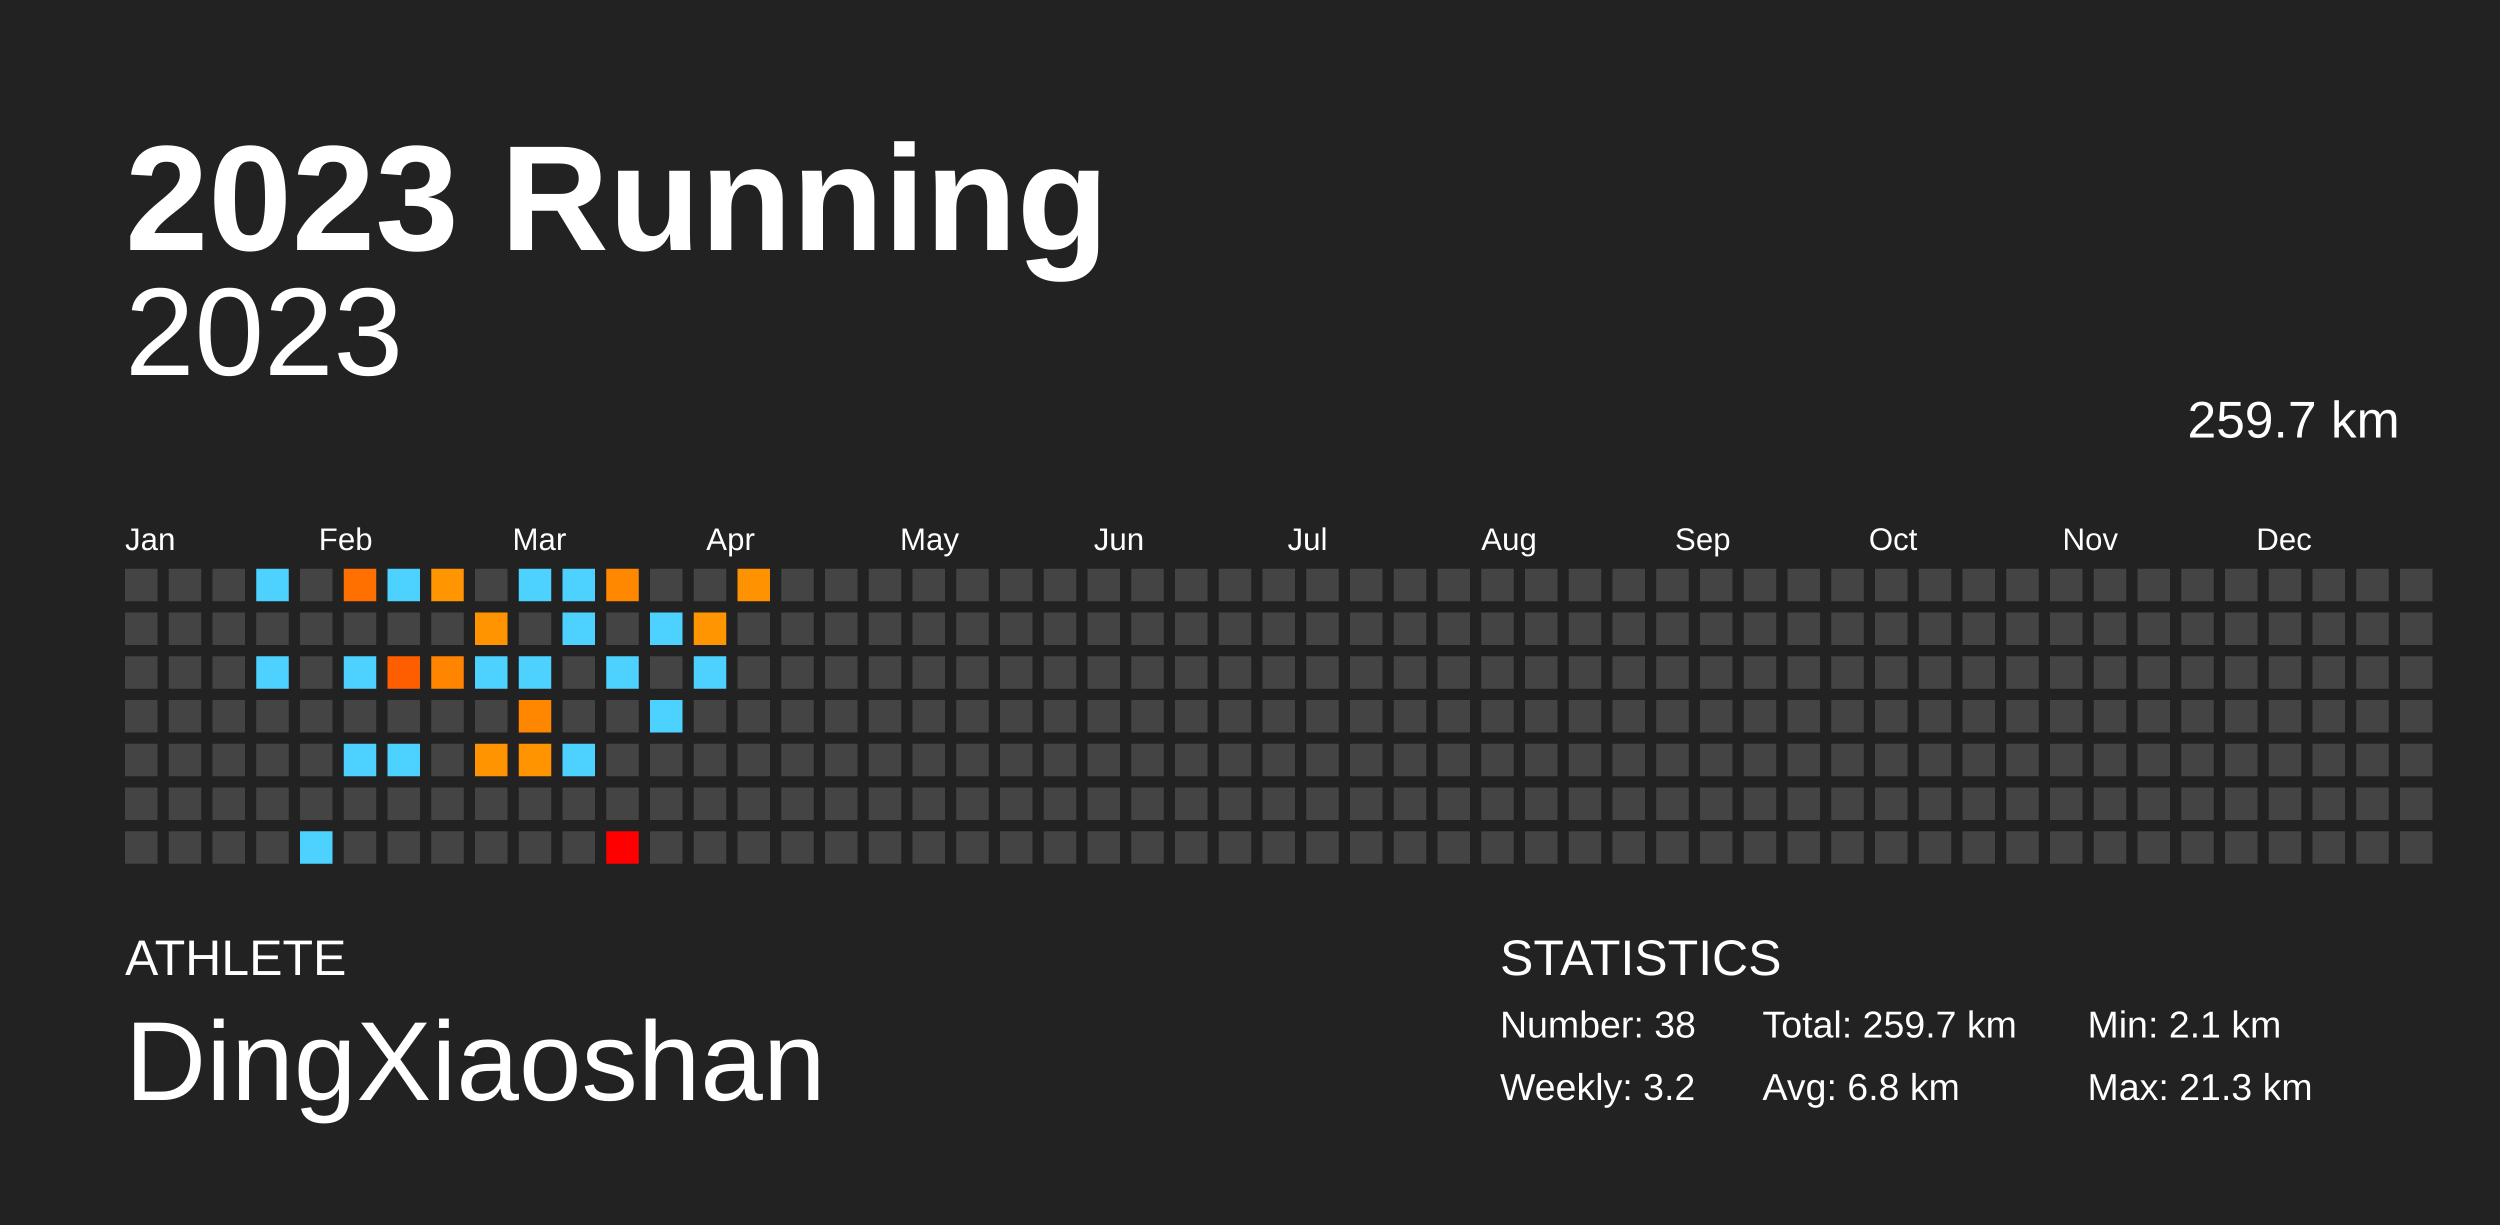
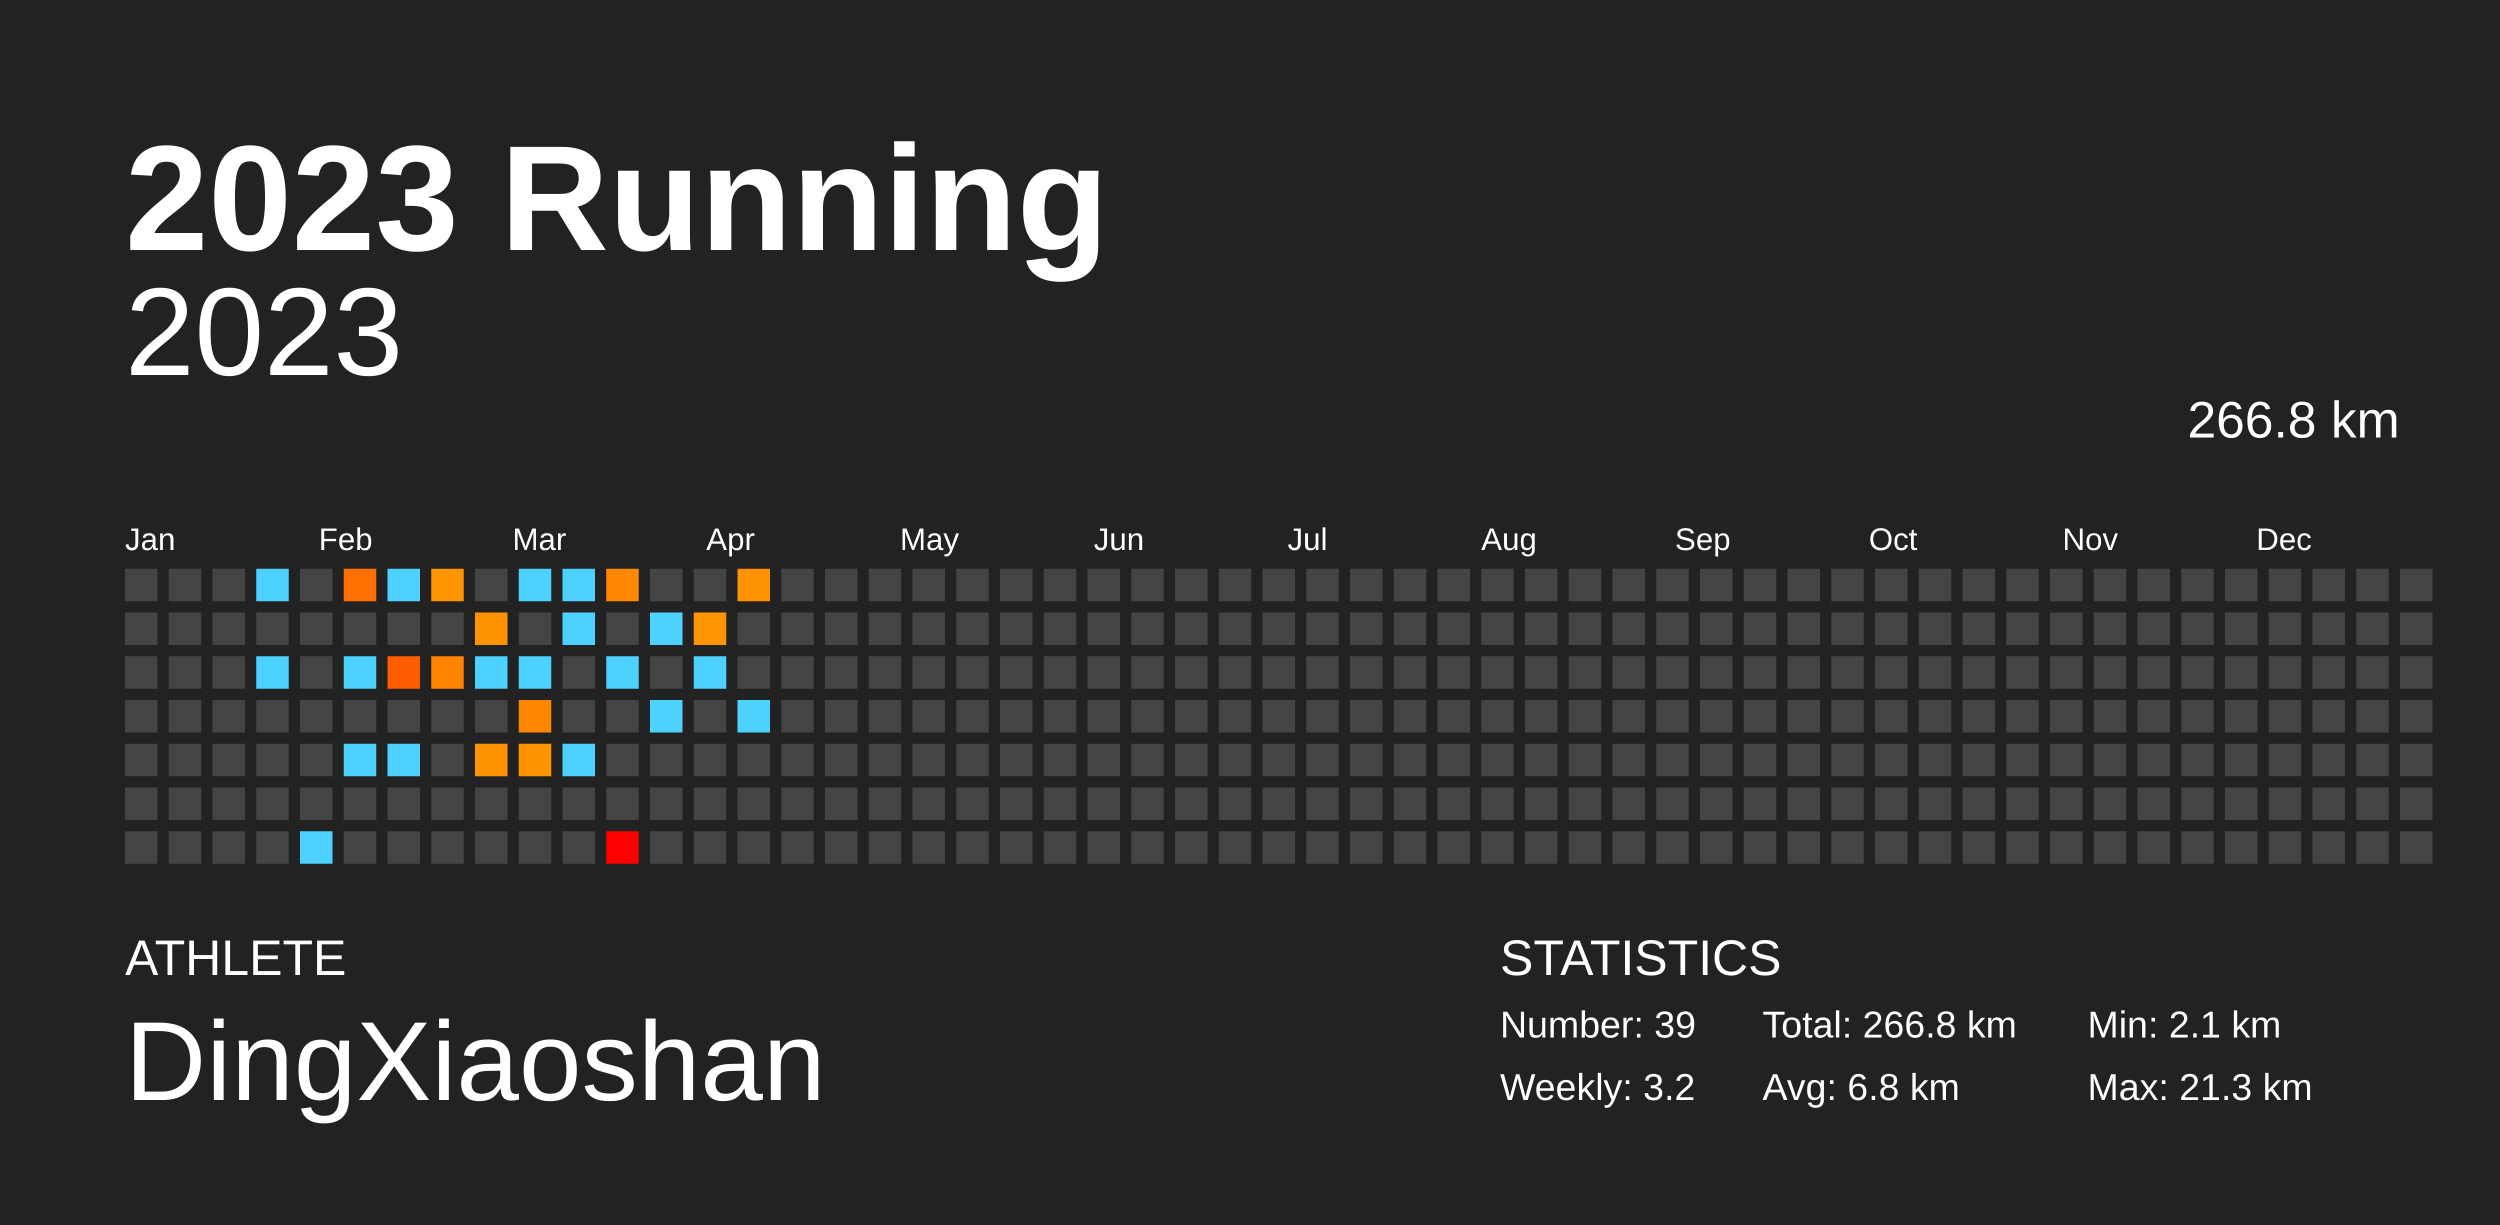
<svg xmlns="http://www.w3.org/2000/svg" baseProfile="full" height="98mm" version="1.1" viewBox="0,0,200,98" width="200mm">
  <defs />
  <rect fill="#222222" height="98" width="200" x="0" y="0" />
  <text fill="#FFFFFF" style="font-size:12px; font-family:Arial; font-weight:bold;" x="10" y="20">2023 Running</text>
  <text fill="#FFFFFF" style="font-size:4px; font-family:Arial" x="10" y="78">ATHLETE</text>
  <text fill="#FFFFFF" style="font-size:9px; font-family:Arial" x="10" y="88">DingXiaoshan</text>
  <text fill="#FFFFFF" style="font-size:4px; font-family:Arial" x="120" y="78">STATISTICS</text>
-   <text fill="#FFFFFF" style="font-size:3px; font-family:Arial" x="120" y="83">Number: 38</text>
+   <text fill="#FFFFFF" style="font-size:3px; font-family:Arial" x="120" y="83">Number: 39</text>
  <text fill="#FFFFFF" style="font-size:3px; font-family:Arial" x="120" y="88">Weekly: 3.2</text>
-   <text fill="#FFFFFF" style="font-size:3px; font-family:Arial" x="141" y="83">Total: 259.7 km</text>
+   <text fill="#FFFFFF" style="font-size:3px; font-family:Arial" x="141" y="83">Total: 266.8 km</text>
  <text fill="#FFFFFF" style="font-size:3px; font-family:Arial" x="141" y="88">Avg: 6.8 km</text>
  <text fill="#FFFFFF" style="font-size:3px; font-family:Arial" x="167" y="83">Min: 2.1 km</text>
  <text fill="#FFFFFF" style="font-size:3px; font-family:Arial" x="167" y="88">Max: 21.3 km</text>
  <text alignment-baseline="hanging" fill="#FFFFFF" style="font-size:10.0px; font-family:Arial;" x="10" y="30">2023</text>
-   <text alignment-baseline="hanging" fill="#FFFFFF" style="font-size:4.125px; font-family:Arial;" x="175" y="35">259.7 km</text>
+   <text alignment-baseline="hanging" fill="#FFFFFF" style="font-size:4.125px; font-family:Arial;" x="175" y="35">266.8 km</text>
  <text fill="#FFFFFF" style="font-size:2.5px; font-family:Arial" x="10.0" y="44">Jan</text>
  <text fill="#FFFFFF" style="font-size:2.5px; font-family:Arial" x="25.5" y="44">Feb</text>
  <text fill="#FFFFFF" style="font-size:2.5px; font-family:Arial" x="41.0" y="44">Mar</text>
  <text fill="#FFFFFF" style="font-size:2.5px; font-family:Arial" x="56.5" y="44">Apr</text>
  <text fill="#FFFFFF" style="font-size:2.5px; font-family:Arial" x="72.0" y="44">May</text>
  <text fill="#FFFFFF" style="font-size:2.5px; font-family:Arial" x="87.5" y="44">Jun</text>
  <text fill="#FFFFFF" style="font-size:2.5px; font-family:Arial" x="103.0" y="44">Jul</text>
  <text fill="#FFFFFF" style="font-size:2.5px; font-family:Arial" x="118.5" y="44">Aug</text>
  <text fill="#FFFFFF" style="font-size:2.5px; font-family:Arial" x="134.0" y="44">Sep</text>
  <text fill="#FFFFFF" style="font-size:2.5px; font-family:Arial" x="149.5" y="44">Oct</text>
  <text fill="#FFFFFF" style="font-size:2.5px; font-family:Arial" x="165.0" y="44">Nov</text>
  <text fill="#FFFFFF" style="font-size:2.5px; font-family:Arial" x="180.5" y="44">Dec</text>
  <rect fill="#444444" height="2.6" width="2.6" x="10.0" y="45.5" />
  <rect fill="#444444" height="2.6" width="2.6" x="10.0" y="49.0" />
  <rect fill="#444444" height="2.6" width="2.6" x="10.0" y="52.5" />
  <rect fill="#444444" height="2.6" width="2.6" x="10.0" y="56.0" />
  <rect fill="#444444" height="2.6" width="2.6" x="10.0" y="59.5" />
  <rect fill="#444444" height="2.6" width="2.6" x="10.0" y="63.0" />
  <rect fill="#444444" height="2.6" width="2.6" x="10.0" y="66.5" />
  <rect fill="#444444" height="2.6" width="2.6" x="13.5" y="45.5" />
  <rect fill="#444444" height="2.6" width="2.6" x="13.5" y="49.0" />
  <rect fill="#444444" height="2.6" width="2.6" x="13.5" y="52.5" />
  <rect fill="#444444" height="2.6" width="2.6" x="13.5" y="56.0" />
  <rect fill="#444444" height="2.6" width="2.6" x="13.5" y="59.5" />
  <rect fill="#444444" height="2.6" width="2.6" x="13.5" y="63.0" />
  <rect fill="#444444" height="2.6" width="2.6" x="13.5" y="66.5" />
  <rect fill="#444444" height="2.6" width="2.6" x="17.0" y="45.5" />
  <rect fill="#444444" height="2.6" width="2.6" x="17.0" y="49.0" />
  <rect fill="#444444" height="2.6" width="2.6" x="17.0" y="52.5" />
  <rect fill="#444444" height="2.6" width="2.6" x="17.0" y="56.0" />
  <rect fill="#444444" height="2.6" width="2.6" x="17.0" y="59.5" />
  <rect fill="#444444" height="2.6" width="2.6" x="17.0" y="63.0" />
  <rect fill="#444444" height="2.6" width="2.6" x="17.0" y="66.5" />
  <rect fill="#4dd2ff" height="2.6" width="2.6" x="20.5" y="45.5" />
  <rect fill="#444444" height="2.6" width="2.6" x="20.5" y="49.0" />
  <rect fill="#4dd2ff" height="2.6" width="2.6" x="20.5" y="52.5" />
  <rect fill="#444444" height="2.6" width="2.6" x="20.5" y="56.0" />
  <rect fill="#444444" height="2.6" width="2.6" x="20.5" y="59.5" />
  <rect fill="#444444" height="2.6" width="2.6" x="20.5" y="63.0" />
  <rect fill="#444444" height="2.6" width="2.6" x="20.5" y="66.5" />
  <rect fill="#444444" height="2.6" width="2.6" x="24.0" y="45.5" />
  <rect fill="#444444" height="2.6" width="2.6" x="24.0" y="49.0" />
  <rect fill="#444444" height="2.6" width="2.6" x="24.0" y="52.5" />
  <rect fill="#444444" height="2.6" width="2.6" x="24.0" y="56.0" />
  <rect fill="#444444" height="2.6" width="2.6" x="24.0" y="59.5" />
  <rect fill="#444444" height="2.6" width="2.6" x="24.0" y="63.0" />
  <rect fill="#4dd2ff" height="2.6" width="2.6" x="24.0" y="66.5" />
  <rect fill="#ff7000" height="2.6" width="2.6" x="27.5" y="45.5" />
  <rect fill="#444444" height="2.6" width="2.6" x="27.5" y="49.0" />
  <rect fill="#4dd2ff" height="2.6" width="2.6" x="27.5" y="52.5" />
  <rect fill="#444444" height="2.6" width="2.6" x="27.5" y="56.0" />
  <rect fill="#4dd2ff" height="2.6" width="2.6" x="27.5" y="59.5" />
  <rect fill="#444444" height="2.6" width="2.6" x="27.5" y="63.0" />
  <rect fill="#444444" height="2.6" width="2.6" x="27.5" y="66.5" />
  <rect fill="#4dd2ff" height="2.6" width="2.6" x="31.0" y="45.5" />
  <rect fill="#444444" height="2.6" width="2.6" x="31.0" y="49.0" />
  <rect fill="#ff5e00" height="2.6" width="2.6" x="31.0" y="52.5" />
  <rect fill="#444444" height="2.6" width="2.6" x="31.0" y="56.0" />
  <rect fill="#4dd2ff" height="2.6" width="2.6" x="31.0" y="59.5" />
  <rect fill="#444444" height="2.6" width="2.6" x="31.0" y="63.0" />
  <rect fill="#444444" height="2.6" width="2.6" x="31.0" y="66.5" />
  <rect fill="#ff9500" height="2.6" width="2.6" x="34.5" y="45.5" />
  <rect fill="#444444" height="2.6" width="2.6" x="34.5" y="49.0" />
  <rect fill="#ff8500" height="2.6" width="2.6" x="34.5" y="52.5" />
  <rect fill="#444444" height="2.6" width="2.6" x="34.5" y="56.0" />
  <rect fill="#444444" height="2.6" width="2.6" x="34.5" y="59.5" />
  <rect fill="#444444" height="2.6" width="2.6" x="34.5" y="63.0" />
  <rect fill="#444444" height="2.6" width="2.6" x="34.5" y="66.5" />
  <rect fill="#444444" height="2.6" width="2.6" x="38.0" y="45.5" />
  <rect fill="#ff9400" height="2.6" width="2.6" x="38.0" y="49.0" />
  <rect fill="#4dd2ff" height="2.6" width="2.6" x="38.0" y="52.5" />
  <rect fill="#444444" height="2.6" width="2.6" x="38.0" y="56.0" />
  <rect fill="#ff9300" height="2.6" width="2.6" x="38.0" y="59.5" />
  <rect fill="#444444" height="2.6" width="2.6" x="38.0" y="63.0" />
  <rect fill="#444444" height="2.6" width="2.6" x="38.0" y="66.5" />
  <rect fill="#4dd2ff" height="2.6" width="2.6" x="41.5" y="45.5" />
  <rect fill="#444444" height="2.6" width="2.6" x="41.5" y="49.0" />
  <rect fill="#4dd2ff" height="2.6" width="2.6" x="41.5" y="52.5" />
  <rect fill="#ff8700" height="2.6" width="2.6" x="41.5" y="56.0" />
  <rect fill="#ff9300" height="2.6" width="2.6" x="41.5" y="59.5" />
  <rect fill="#444444" height="2.6" width="2.6" x="41.5" y="63.0" />
  <rect fill="#444444" height="2.6" width="2.6" x="41.5" y="66.5" />
  <rect fill="#4dd2ff" height="2.6" width="2.6" x="45.0" y="45.5" />
  <rect fill="#4dd2ff" height="2.6" width="2.6" x="45.0" y="49.0" />
  <rect fill="#444444" height="2.6" width="2.6" x="45.0" y="52.5" />
  <rect fill="#444444" height="2.6" width="2.6" x="45.0" y="56.0" />
  <rect fill="#4dd2ff" height="2.6" width="2.6" x="45.0" y="59.5" />
  <rect fill="#444444" height="2.6" width="2.6" x="45.0" y="63.0" />
  <rect fill="#444444" height="2.6" width="2.6" x="45.0" y="66.5" />
  <rect fill="#ff8800" height="2.6" width="2.6" x="48.5" y="45.5" />
  <rect fill="#444444" height="2.6" width="2.6" x="48.5" y="49.0" />
  <rect fill="#4dd2ff" height="2.6" width="2.6" x="48.5" y="52.5" />
  <rect fill="#444444" height="2.6" width="2.6" x="48.5" y="56.0" />
  <rect fill="#444444" height="2.6" width="2.6" x="48.5" y="59.5" />
  <rect fill="#444444" height="2.6" width="2.6" x="48.5" y="63.0" />
  <rect fill="red" height="2.6" width="2.6" x="48.5" y="66.5" />
  <rect fill="#444444" height="2.6" width="2.6" x="52.0" y="45.5" />
  <rect fill="#4dd2ff" height="2.6" width="2.6" x="52.0" y="49.0" />
  <rect fill="#444444" height="2.6" width="2.6" x="52.0" y="52.5" />
  <rect fill="#4dd2ff" height="2.6" width="2.6" x="52.0" y="56.0" />
  <rect fill="#444444" height="2.6" width="2.6" x="52.0" y="59.5" />
  <rect fill="#444444" height="2.6" width="2.6" x="52.0" y="63.0" />
  <rect fill="#444444" height="2.6" width="2.6" x="52.0" y="66.5" />
  <rect fill="#444444" height="2.6" width="2.6" x="55.5" y="45.5" />
  <rect fill="#ff9500" height="2.6" width="2.6" x="55.5" y="49.0" />
  <rect fill="#4dd2ff" height="2.6" width="2.6" x="55.5" y="52.5" />
  <rect fill="#444444" height="2.6" width="2.6" x="55.5" y="56.0" />
  <rect fill="#444444" height="2.6" width="2.6" x="55.5" y="59.5" />
  <rect fill="#444444" height="2.6" width="2.6" x="55.5" y="63.0" />
  <rect fill="#444444" height="2.6" width="2.6" x="55.5" y="66.5" />
  <rect fill="#ff9200" height="2.6" width="2.6" x="59.0" y="45.5" />
  <rect fill="#444444" height="2.6" width="2.6" x="59.0" y="49.0" />
  <rect fill="#444444" height="2.6" width="2.6" x="59.0" y="52.5" />
-   <rect fill="#444444" height="2.6" width="2.6" x="59.0" y="56.0" />
+   <rect fill="#4dd2ff" height="2.6" width="2.6" x="59.0" y="56.0" />
  <rect fill="#444444" height="2.6" width="2.6" x="59.0" y="59.5" />
  <rect fill="#444444" height="2.6" width="2.6" x="59.0" y="63.0" />
  <rect fill="#444444" height="2.6" width="2.6" x="59.0" y="66.5" />
  <rect fill="#444444" height="2.6" width="2.6" x="62.5" y="45.5" />
  <rect fill="#444444" height="2.6" width="2.6" x="62.5" y="49.0" />
  <rect fill="#444444" height="2.6" width="2.6" x="62.5" y="52.5" />
  <rect fill="#444444" height="2.6" width="2.6" x="62.5" y="56.0" />
  <rect fill="#444444" height="2.6" width="2.6" x="62.5" y="59.5" />
  <rect fill="#444444" height="2.6" width="2.6" x="62.5" y="63.0" />
  <rect fill="#444444" height="2.6" width="2.6" x="62.5" y="66.5" />
  <rect fill="#444444" height="2.6" width="2.6" x="66.0" y="45.5" />
  <rect fill="#444444" height="2.6" width="2.6" x="66.0" y="49.0" />
  <rect fill="#444444" height="2.6" width="2.6" x="66.0" y="52.5" />
  <rect fill="#444444" height="2.6" width="2.6" x="66.0" y="56.0" />
  <rect fill="#444444" height="2.6" width="2.6" x="66.0" y="59.5" />
  <rect fill="#444444" height="2.6" width="2.6" x="66.0" y="63.0" />
  <rect fill="#444444" height="2.6" width="2.6" x="66.0" y="66.5" />
  <rect fill="#444444" height="2.6" width="2.6" x="69.5" y="45.5" />
  <rect fill="#444444" height="2.6" width="2.6" x="69.5" y="49.0" />
  <rect fill="#444444" height="2.6" width="2.6" x="69.5" y="52.5" />
  <rect fill="#444444" height="2.6" width="2.6" x="69.5" y="56.0" />
  <rect fill="#444444" height="2.6" width="2.6" x="69.5" y="59.5" />
  <rect fill="#444444" height="2.6" width="2.6" x="69.5" y="63.0" />
  <rect fill="#444444" height="2.6" width="2.6" x="69.5" y="66.5" />
  <rect fill="#444444" height="2.6" width="2.6" x="73.0" y="45.5" />
  <rect fill="#444444" height="2.6" width="2.6" x="73.0" y="49.0" />
  <rect fill="#444444" height="2.6" width="2.6" x="73.0" y="52.5" />
  <rect fill="#444444" height="2.6" width="2.6" x="73.0" y="56.0" />
  <rect fill="#444444" height="2.6" width="2.6" x="73.0" y="59.5" />
  <rect fill="#444444" height="2.6" width="2.6" x="73.0" y="63.0" />
  <rect fill="#444444" height="2.6" width="2.6" x="73.0" y="66.5" />
  <rect fill="#444444" height="2.6" width="2.6" x="76.5" y="45.5" />
  <rect fill="#444444" height="2.6" width="2.6" x="76.5" y="49.0" />
  <rect fill="#444444" height="2.6" width="2.6" x="76.5" y="52.5" />
  <rect fill="#444444" height="2.6" width="2.6" x="76.5" y="56.0" />
  <rect fill="#444444" height="2.6" width="2.6" x="76.5" y="59.5" />
  <rect fill="#444444" height="2.6" width="2.6" x="76.5" y="63.0" />
  <rect fill="#444444" height="2.6" width="2.6" x="76.5" y="66.5" />
  <rect fill="#444444" height="2.6" width="2.6" x="80.0" y="45.5" />
  <rect fill="#444444" height="2.6" width="2.6" x="80.0" y="49.0" />
  <rect fill="#444444" height="2.6" width="2.6" x="80.0" y="52.5" />
  <rect fill="#444444" height="2.6" width="2.6" x="80.0" y="56.0" />
  <rect fill="#444444" height="2.6" width="2.6" x="80.0" y="59.5" />
  <rect fill="#444444" height="2.6" width="2.6" x="80.0" y="63.0" />
  <rect fill="#444444" height="2.6" width="2.6" x="80.0" y="66.5" />
  <rect fill="#444444" height="2.6" width="2.6" x="83.5" y="45.5" />
  <rect fill="#444444" height="2.6" width="2.6" x="83.5" y="49.0" />
  <rect fill="#444444" height="2.6" width="2.6" x="83.5" y="52.5" />
  <rect fill="#444444" height="2.6" width="2.6" x="83.5" y="56.0" />
  <rect fill="#444444" height="2.6" width="2.6" x="83.5" y="59.5" />
  <rect fill="#444444" height="2.6" width="2.6" x="83.5" y="63.0" />
  <rect fill="#444444" height="2.6" width="2.6" x="83.5" y="66.5" />
  <rect fill="#444444" height="2.6" width="2.6" x="87.0" y="45.5" />
  <rect fill="#444444" height="2.6" width="2.6" x="87.0" y="49.0" />
  <rect fill="#444444" height="2.6" width="2.6" x="87.0" y="52.5" />
  <rect fill="#444444" height="2.6" width="2.6" x="87.0" y="56.0" />
  <rect fill="#444444" height="2.6" width="2.6" x="87.0" y="59.5" />
  <rect fill="#444444" height="2.6" width="2.6" x="87.0" y="63.0" />
  <rect fill="#444444" height="2.6" width="2.6" x="87.0" y="66.5" />
  <rect fill="#444444" height="2.6" width="2.6" x="90.5" y="45.5" />
  <rect fill="#444444" height="2.6" width="2.6" x="90.5" y="49.0" />
  <rect fill="#444444" height="2.6" width="2.6" x="90.5" y="52.5" />
  <rect fill="#444444" height="2.6" width="2.6" x="90.5" y="56.0" />
  <rect fill="#444444" height="2.6" width="2.6" x="90.5" y="59.5" />
  <rect fill="#444444" height="2.6" width="2.6" x="90.5" y="63.0" />
  <rect fill="#444444" height="2.6" width="2.6" x="90.5" y="66.5" />
  <rect fill="#444444" height="2.6" width="2.6" x="94.0" y="45.5" />
  <rect fill="#444444" height="2.6" width="2.6" x="94.0" y="49.0" />
  <rect fill="#444444" height="2.6" width="2.6" x="94.0" y="52.5" />
  <rect fill="#444444" height="2.6" width="2.6" x="94.0" y="56.0" />
  <rect fill="#444444" height="2.6" width="2.6" x="94.0" y="59.5" />
  <rect fill="#444444" height="2.6" width="2.6" x="94.0" y="63.0" />
  <rect fill="#444444" height="2.6" width="2.6" x="94.0" y="66.5" />
  <rect fill="#444444" height="2.6" width="2.6" x="97.5" y="45.5" />
  <rect fill="#444444" height="2.6" width="2.6" x="97.5" y="49.0" />
  <rect fill="#444444" height="2.6" width="2.6" x="97.5" y="52.5" />
  <rect fill="#444444" height="2.6" width="2.6" x="97.5" y="56.0" />
  <rect fill="#444444" height="2.6" width="2.6" x="97.5" y="59.5" />
  <rect fill="#444444" height="2.6" width="2.6" x="97.5" y="63.0" />
  <rect fill="#444444" height="2.6" width="2.6" x="97.5" y="66.5" />
  <rect fill="#444444" height="2.6" width="2.6" x="101.0" y="45.5" />
  <rect fill="#444444" height="2.6" width="2.6" x="101.0" y="49.0" />
  <rect fill="#444444" height="2.6" width="2.6" x="101.0" y="52.5" />
  <rect fill="#444444" height="2.6" width="2.6" x="101.0" y="56.0" />
  <rect fill="#444444" height="2.6" width="2.6" x="101.0" y="59.5" />
  <rect fill="#444444" height="2.6" width="2.6" x="101.0" y="63.0" />
  <rect fill="#444444" height="2.6" width="2.6" x="101.0" y="66.5" />
  <rect fill="#444444" height="2.6" width="2.6" x="104.5" y="45.5" />
  <rect fill="#444444" height="2.6" width="2.6" x="104.5" y="49.0" />
  <rect fill="#444444" height="2.6" width="2.6" x="104.5" y="52.5" />
  <rect fill="#444444" height="2.6" width="2.6" x="104.5" y="56.0" />
  <rect fill="#444444" height="2.6" width="2.6" x="104.5" y="59.5" />
  <rect fill="#444444" height="2.6" width="2.6" x="104.5" y="63.0" />
  <rect fill="#444444" height="2.6" width="2.6" x="104.5" y="66.5" />
  <rect fill="#444444" height="2.6" width="2.6" x="108.0" y="45.5" />
  <rect fill="#444444" height="2.6" width="2.6" x="108.0" y="49.0" />
  <rect fill="#444444" height="2.6" width="2.6" x="108.0" y="52.5" />
  <rect fill="#444444" height="2.6" width="2.6" x="108.0" y="56.0" />
  <rect fill="#444444" height="2.6" width="2.6" x="108.0" y="59.5" />
  <rect fill="#444444" height="2.6" width="2.6" x="108.0" y="63.0" />
  <rect fill="#444444" height="2.6" width="2.6" x="108.0" y="66.5" />
  <rect fill="#444444" height="2.6" width="2.6" x="111.5" y="45.5" />
  <rect fill="#444444" height="2.6" width="2.6" x="111.5" y="49.0" />
  <rect fill="#444444" height="2.6" width="2.6" x="111.5" y="52.5" />
  <rect fill="#444444" height="2.6" width="2.6" x="111.5" y="56.0" />
  <rect fill="#444444" height="2.6" width="2.6" x="111.5" y="59.5" />
  <rect fill="#444444" height="2.6" width="2.6" x="111.5" y="63.0" />
  <rect fill="#444444" height="2.6" width="2.6" x="111.5" y="66.5" />
  <rect fill="#444444" height="2.6" width="2.6" x="115.0" y="45.5" />
  <rect fill="#444444" height="2.6" width="2.6" x="115.0" y="49.0" />
  <rect fill="#444444" height="2.6" width="2.6" x="115.0" y="52.5" />
  <rect fill="#444444" height="2.6" width="2.6" x="115.0" y="56.0" />
  <rect fill="#444444" height="2.6" width="2.6" x="115.0" y="59.5" />
  <rect fill="#444444" height="2.6" width="2.6" x="115.0" y="63.0" />
  <rect fill="#444444" height="2.6" width="2.6" x="115.0" y="66.5" />
  <rect fill="#444444" height="2.6" width="2.6" x="118.5" y="45.5" />
  <rect fill="#444444" height="2.6" width="2.6" x="118.5" y="49.0" />
  <rect fill="#444444" height="2.6" width="2.6" x="118.5" y="52.5" />
  <rect fill="#444444" height="2.6" width="2.6" x="118.5" y="56.0" />
  <rect fill="#444444" height="2.6" width="2.6" x="118.5" y="59.5" />
  <rect fill="#444444" height="2.6" width="2.6" x="118.5" y="63.0" />
  <rect fill="#444444" height="2.6" width="2.6" x="118.5" y="66.5" />
  <rect fill="#444444" height="2.6" width="2.6" x="122.0" y="45.5" />
  <rect fill="#444444" height="2.6" width="2.6" x="122.0" y="49.0" />
  <rect fill="#444444" height="2.6" width="2.6" x="122.0" y="52.5" />
  <rect fill="#444444" height="2.6" width="2.6" x="122.0" y="56.0" />
  <rect fill="#444444" height="2.6" width="2.6" x="122.0" y="59.5" />
  <rect fill="#444444" height="2.6" width="2.6" x="122.0" y="63.0" />
  <rect fill="#444444" height="2.6" width="2.6" x="122.0" y="66.5" />
  <rect fill="#444444" height="2.6" width="2.6" x="125.5" y="45.5" />
  <rect fill="#444444" height="2.6" width="2.6" x="125.5" y="49.0" />
  <rect fill="#444444" height="2.6" width="2.6" x="125.5" y="52.5" />
  <rect fill="#444444" height="2.6" width="2.6" x="125.5" y="56.0" />
  <rect fill="#444444" height="2.6" width="2.6" x="125.5" y="59.5" />
  <rect fill="#444444" height="2.6" width="2.6" x="125.5" y="63.0" />
  <rect fill="#444444" height="2.6" width="2.6" x="125.5" y="66.5" />
  <rect fill="#444444" height="2.6" width="2.6" x="129.0" y="45.5" />
  <rect fill="#444444" height="2.6" width="2.6" x="129.0" y="49.0" />
  <rect fill="#444444" height="2.6" width="2.6" x="129.0" y="52.5" />
  <rect fill="#444444" height="2.6" width="2.6" x="129.0" y="56.0" />
  <rect fill="#444444" height="2.6" width="2.6" x="129.0" y="59.5" />
  <rect fill="#444444" height="2.6" width="2.6" x="129.0" y="63.0" />
  <rect fill="#444444" height="2.6" width="2.6" x="129.0" y="66.5" />
  <rect fill="#444444" height="2.6" width="2.6" x="132.5" y="45.5" />
  <rect fill="#444444" height="2.6" width="2.6" x="132.5" y="49.0" />
  <rect fill="#444444" height="2.6" width="2.6" x="132.5" y="52.5" />
  <rect fill="#444444" height="2.6" width="2.6" x="132.5" y="56.0" />
  <rect fill="#444444" height="2.6" width="2.6" x="132.5" y="59.5" />
  <rect fill="#444444" height="2.6" width="2.6" x="132.5" y="63.0" />
  <rect fill="#444444" height="2.6" width="2.6" x="132.5" y="66.5" />
  <rect fill="#444444" height="2.6" width="2.6" x="136.0" y="45.5" />
  <rect fill="#444444" height="2.6" width="2.6" x="136.0" y="49.0" />
  <rect fill="#444444" height="2.6" width="2.6" x="136.0" y="52.5" />
  <rect fill="#444444" height="2.6" width="2.6" x="136.0" y="56.0" />
  <rect fill="#444444" height="2.6" width="2.6" x="136.0" y="59.5" />
  <rect fill="#444444" height="2.6" width="2.6" x="136.0" y="63.0" />
  <rect fill="#444444" height="2.6" width="2.6" x="136.0" y="66.5" />
  <rect fill="#444444" height="2.6" width="2.6" x="139.5" y="45.5" />
  <rect fill="#444444" height="2.6" width="2.6" x="139.5" y="49.0" />
  <rect fill="#444444" height="2.6" width="2.6" x="139.5" y="52.5" />
  <rect fill="#444444" height="2.6" width="2.6" x="139.5" y="56.0" />
  <rect fill="#444444" height="2.6" width="2.6" x="139.5" y="59.5" />
  <rect fill="#444444" height="2.6" width="2.6" x="139.5" y="63.0" />
  <rect fill="#444444" height="2.6" width="2.6" x="139.5" y="66.5" />
  <rect fill="#444444" height="2.6" width="2.6" x="143.0" y="45.5" />
  <rect fill="#444444" height="2.6" width="2.6" x="143.0" y="49.0" />
  <rect fill="#444444" height="2.6" width="2.6" x="143.0" y="52.5" />
  <rect fill="#444444" height="2.6" width="2.6" x="143.0" y="56.0" />
  <rect fill="#444444" height="2.6" width="2.6" x="143.0" y="59.5" />
  <rect fill="#444444" height="2.6" width="2.6" x="143.0" y="63.0" />
  <rect fill="#444444" height="2.6" width="2.6" x="143.0" y="66.5" />
  <rect fill="#444444" height="2.6" width="2.6" x="146.5" y="45.5" />
  <rect fill="#444444" height="2.6" width="2.6" x="146.5" y="49.0" />
  <rect fill="#444444" height="2.6" width="2.6" x="146.5" y="52.5" />
  <rect fill="#444444" height="2.6" width="2.6" x="146.5" y="56.0" />
  <rect fill="#444444" height="2.6" width="2.6" x="146.5" y="59.5" />
  <rect fill="#444444" height="2.6" width="2.6" x="146.5" y="63.0" />
  <rect fill="#444444" height="2.6" width="2.6" x="146.5" y="66.5" />
  <rect fill="#444444" height="2.6" width="2.6" x="150.0" y="45.5" />
  <rect fill="#444444" height="2.6" width="2.6" x="150.0" y="49.0" />
  <rect fill="#444444" height="2.6" width="2.6" x="150.0" y="52.5" />
  <rect fill="#444444" height="2.6" width="2.6" x="150.0" y="56.0" />
  <rect fill="#444444" height="2.6" width="2.6" x="150.0" y="59.5" />
  <rect fill="#444444" height="2.6" width="2.6" x="150.0" y="63.0" />
  <rect fill="#444444" height="2.6" width="2.6" x="150.0" y="66.5" />
  <rect fill="#444444" height="2.6" width="2.6" x="153.5" y="45.5" />
  <rect fill="#444444" height="2.6" width="2.6" x="153.5" y="49.0" />
  <rect fill="#444444" height="2.6" width="2.6" x="153.5" y="52.5" />
  <rect fill="#444444" height="2.6" width="2.6" x="153.5" y="56.0" />
  <rect fill="#444444" height="2.6" width="2.6" x="153.5" y="59.5" />
  <rect fill="#444444" height="2.6" width="2.6" x="153.5" y="63.0" />
  <rect fill="#444444" height="2.6" width="2.6" x="153.5" y="66.5" />
  <rect fill="#444444" height="2.6" width="2.6" x="157.0" y="45.5" />
  <rect fill="#444444" height="2.6" width="2.6" x="157.0" y="49.0" />
  <rect fill="#444444" height="2.6" width="2.6" x="157.0" y="52.5" />
  <rect fill="#444444" height="2.6" width="2.6" x="157.0" y="56.0" />
  <rect fill="#444444" height="2.6" width="2.6" x="157.0" y="59.5" />
  <rect fill="#444444" height="2.6" width="2.6" x="157.0" y="63.0" />
  <rect fill="#444444" height="2.6" width="2.6" x="157.0" y="66.5" />
  <rect fill="#444444" height="2.6" width="2.6" x="160.5" y="45.5" />
  <rect fill="#444444" height="2.6" width="2.6" x="160.5" y="49.0" />
  <rect fill="#444444" height="2.6" width="2.6" x="160.5" y="52.5" />
  <rect fill="#444444" height="2.6" width="2.6" x="160.5" y="56.0" />
  <rect fill="#444444" height="2.6" width="2.6" x="160.5" y="59.5" />
  <rect fill="#444444" height="2.6" width="2.6" x="160.5" y="63.0" />
  <rect fill="#444444" height="2.6" width="2.6" x="160.5" y="66.5" />
  <rect fill="#444444" height="2.6" width="2.6" x="164.0" y="45.5" />
  <rect fill="#444444" height="2.6" width="2.6" x="164.0" y="49.0" />
  <rect fill="#444444" height="2.6" width="2.6" x="164.0" y="52.5" />
  <rect fill="#444444" height="2.6" width="2.6" x="164.0" y="56.0" />
  <rect fill="#444444" height="2.6" width="2.6" x="164.0" y="59.5" />
  <rect fill="#444444" height="2.6" width="2.6" x="164.0" y="63.0" />
  <rect fill="#444444" height="2.6" width="2.6" x="164.0" y="66.5" />
  <rect fill="#444444" height="2.6" width="2.6" x="167.5" y="45.5" />
  <rect fill="#444444" height="2.6" width="2.6" x="167.5" y="49.0" />
  <rect fill="#444444" height="2.6" width="2.6" x="167.5" y="52.5" />
  <rect fill="#444444" height="2.6" width="2.6" x="167.5" y="56.0" />
  <rect fill="#444444" height="2.6" width="2.6" x="167.5" y="59.5" />
  <rect fill="#444444" height="2.6" width="2.6" x="167.5" y="63.0" />
  <rect fill="#444444" height="2.6" width="2.6" x="167.5" y="66.5" />
  <rect fill="#444444" height="2.6" width="2.6" x="171.0" y="45.5" />
  <rect fill="#444444" height="2.6" width="2.6" x="171.0" y="49.0" />
  <rect fill="#444444" height="2.6" width="2.6" x="171.0" y="52.5" />
  <rect fill="#444444" height="2.6" width="2.6" x="171.0" y="56.0" />
  <rect fill="#444444" height="2.6" width="2.6" x="171.0" y="59.5" />
  <rect fill="#444444" height="2.6" width="2.6" x="171.0" y="63.0" />
  <rect fill="#444444" height="2.6" width="2.6" x="171.0" y="66.5" />
  <rect fill="#444444" height="2.6" width="2.6" x="174.5" y="45.5" />
  <rect fill="#444444" height="2.6" width="2.6" x="174.5" y="49.0" />
  <rect fill="#444444" height="2.6" width="2.6" x="174.5" y="52.5" />
  <rect fill="#444444" height="2.6" width="2.6" x="174.5" y="56.0" />
  <rect fill="#444444" height="2.6" width="2.6" x="174.5" y="59.5" />
  <rect fill="#444444" height="2.6" width="2.6" x="174.5" y="63.0" />
  <rect fill="#444444" height="2.6" width="2.6" x="174.5" y="66.5" />
  <rect fill="#444444" height="2.6" width="2.6" x="178.0" y="45.5" />
  <rect fill="#444444" height="2.6" width="2.6" x="178.0" y="49.0" />
  <rect fill="#444444" height="2.6" width="2.6" x="178.0" y="52.5" />
  <rect fill="#444444" height="2.6" width="2.6" x="178.0" y="56.0" />
  <rect fill="#444444" height="2.6" width="2.6" x="178.0" y="59.5" />
  <rect fill="#444444" height="2.6" width="2.6" x="178.0" y="63.0" />
  <rect fill="#444444" height="2.6" width="2.6" x="178.0" y="66.5" />
  <rect fill="#444444" height="2.6" width="2.6" x="181.5" y="45.5" />
  <rect fill="#444444" height="2.6" width="2.6" x="181.5" y="49.0" />
  <rect fill="#444444" height="2.6" width="2.6" x="181.5" y="52.5" />
  <rect fill="#444444" height="2.6" width="2.6" x="181.5" y="56.0" />
  <rect fill="#444444" height="2.6" width="2.6" x="181.5" y="59.5" />
  <rect fill="#444444" height="2.6" width="2.6" x="181.5" y="63.0" />
  <rect fill="#444444" height="2.6" width="2.6" x="181.5" y="66.5" />
  <rect fill="#444444" height="2.6" width="2.6" x="185.0" y="45.5" />
  <rect fill="#444444" height="2.6" width="2.6" x="185.0" y="49.0" />
  <rect fill="#444444" height="2.6" width="2.6" x="185.0" y="52.5" />
  <rect fill="#444444" height="2.6" width="2.6" x="185.0" y="56.0" />
  <rect fill="#444444" height="2.6" width="2.6" x="185.0" y="59.5" />
  <rect fill="#444444" height="2.6" width="2.6" x="185.0" y="63.0" />
  <rect fill="#444444" height="2.6" width="2.6" x="185.0" y="66.5" />
  <rect fill="#444444" height="2.6" width="2.6" x="188.5" y="45.5" />
  <rect fill="#444444" height="2.6" width="2.6" x="188.5" y="49.0" />
  <rect fill="#444444" height="2.6" width="2.6" x="188.5" y="52.5" />
  <rect fill="#444444" height="2.6" width="2.6" x="188.5" y="56.0" />
  <rect fill="#444444" height="2.6" width="2.6" x="188.5" y="59.5" />
  <rect fill="#444444" height="2.6" width="2.6" x="188.5" y="63.0" />
  <rect fill="#444444" height="2.6" width="2.6" x="188.5" y="66.5" />
  <rect fill="#444444" height="2.6" width="2.6" x="192.0" y="45.5" />
  <rect fill="#444444" height="2.6" width="2.6" x="192.0" y="49.0" />
  <rect fill="#444444" height="2.6" width="2.6" x="192.0" y="52.5" />
  <rect fill="#444444" height="2.6" width="2.6" x="192.0" y="56.0" />
  <rect fill="#444444" height="2.6" width="2.6" x="192.0" y="59.5" />
  <rect fill="#444444" height="2.6" width="2.6" x="192.0" y="63.0" />
  <rect fill="#444444" height="2.6" width="2.6" x="192.0" y="66.5" />
</svg>
